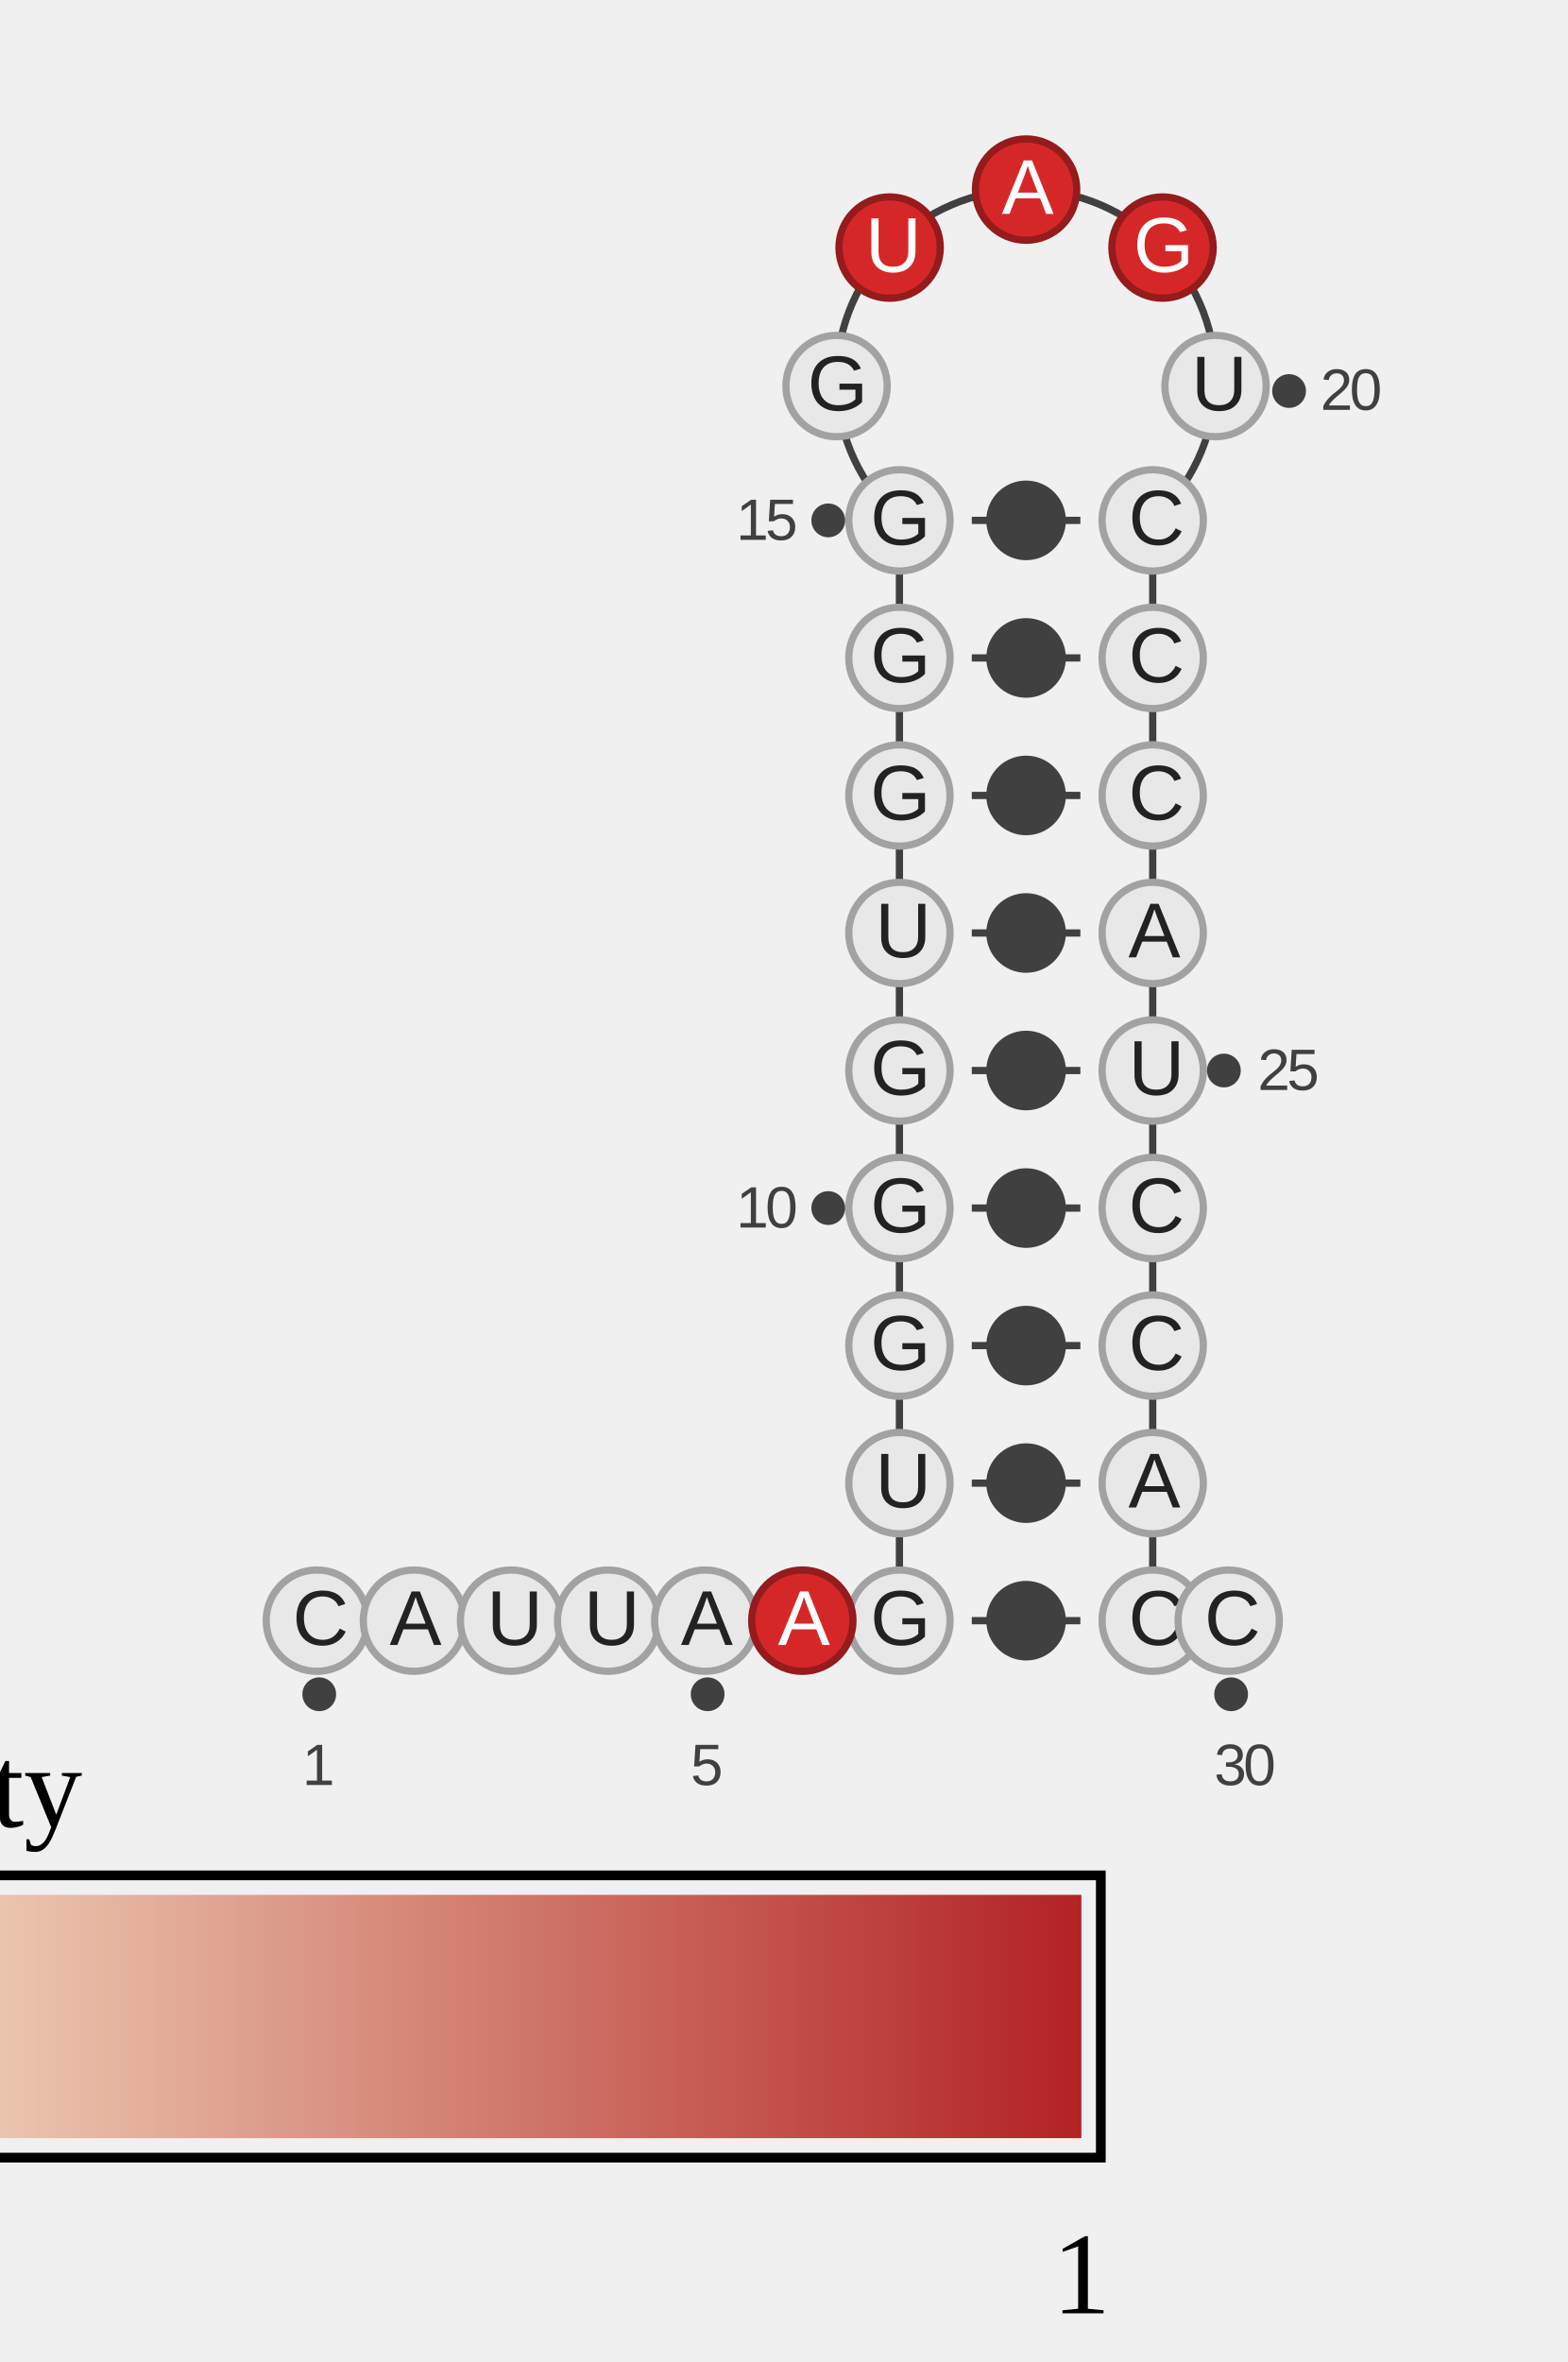
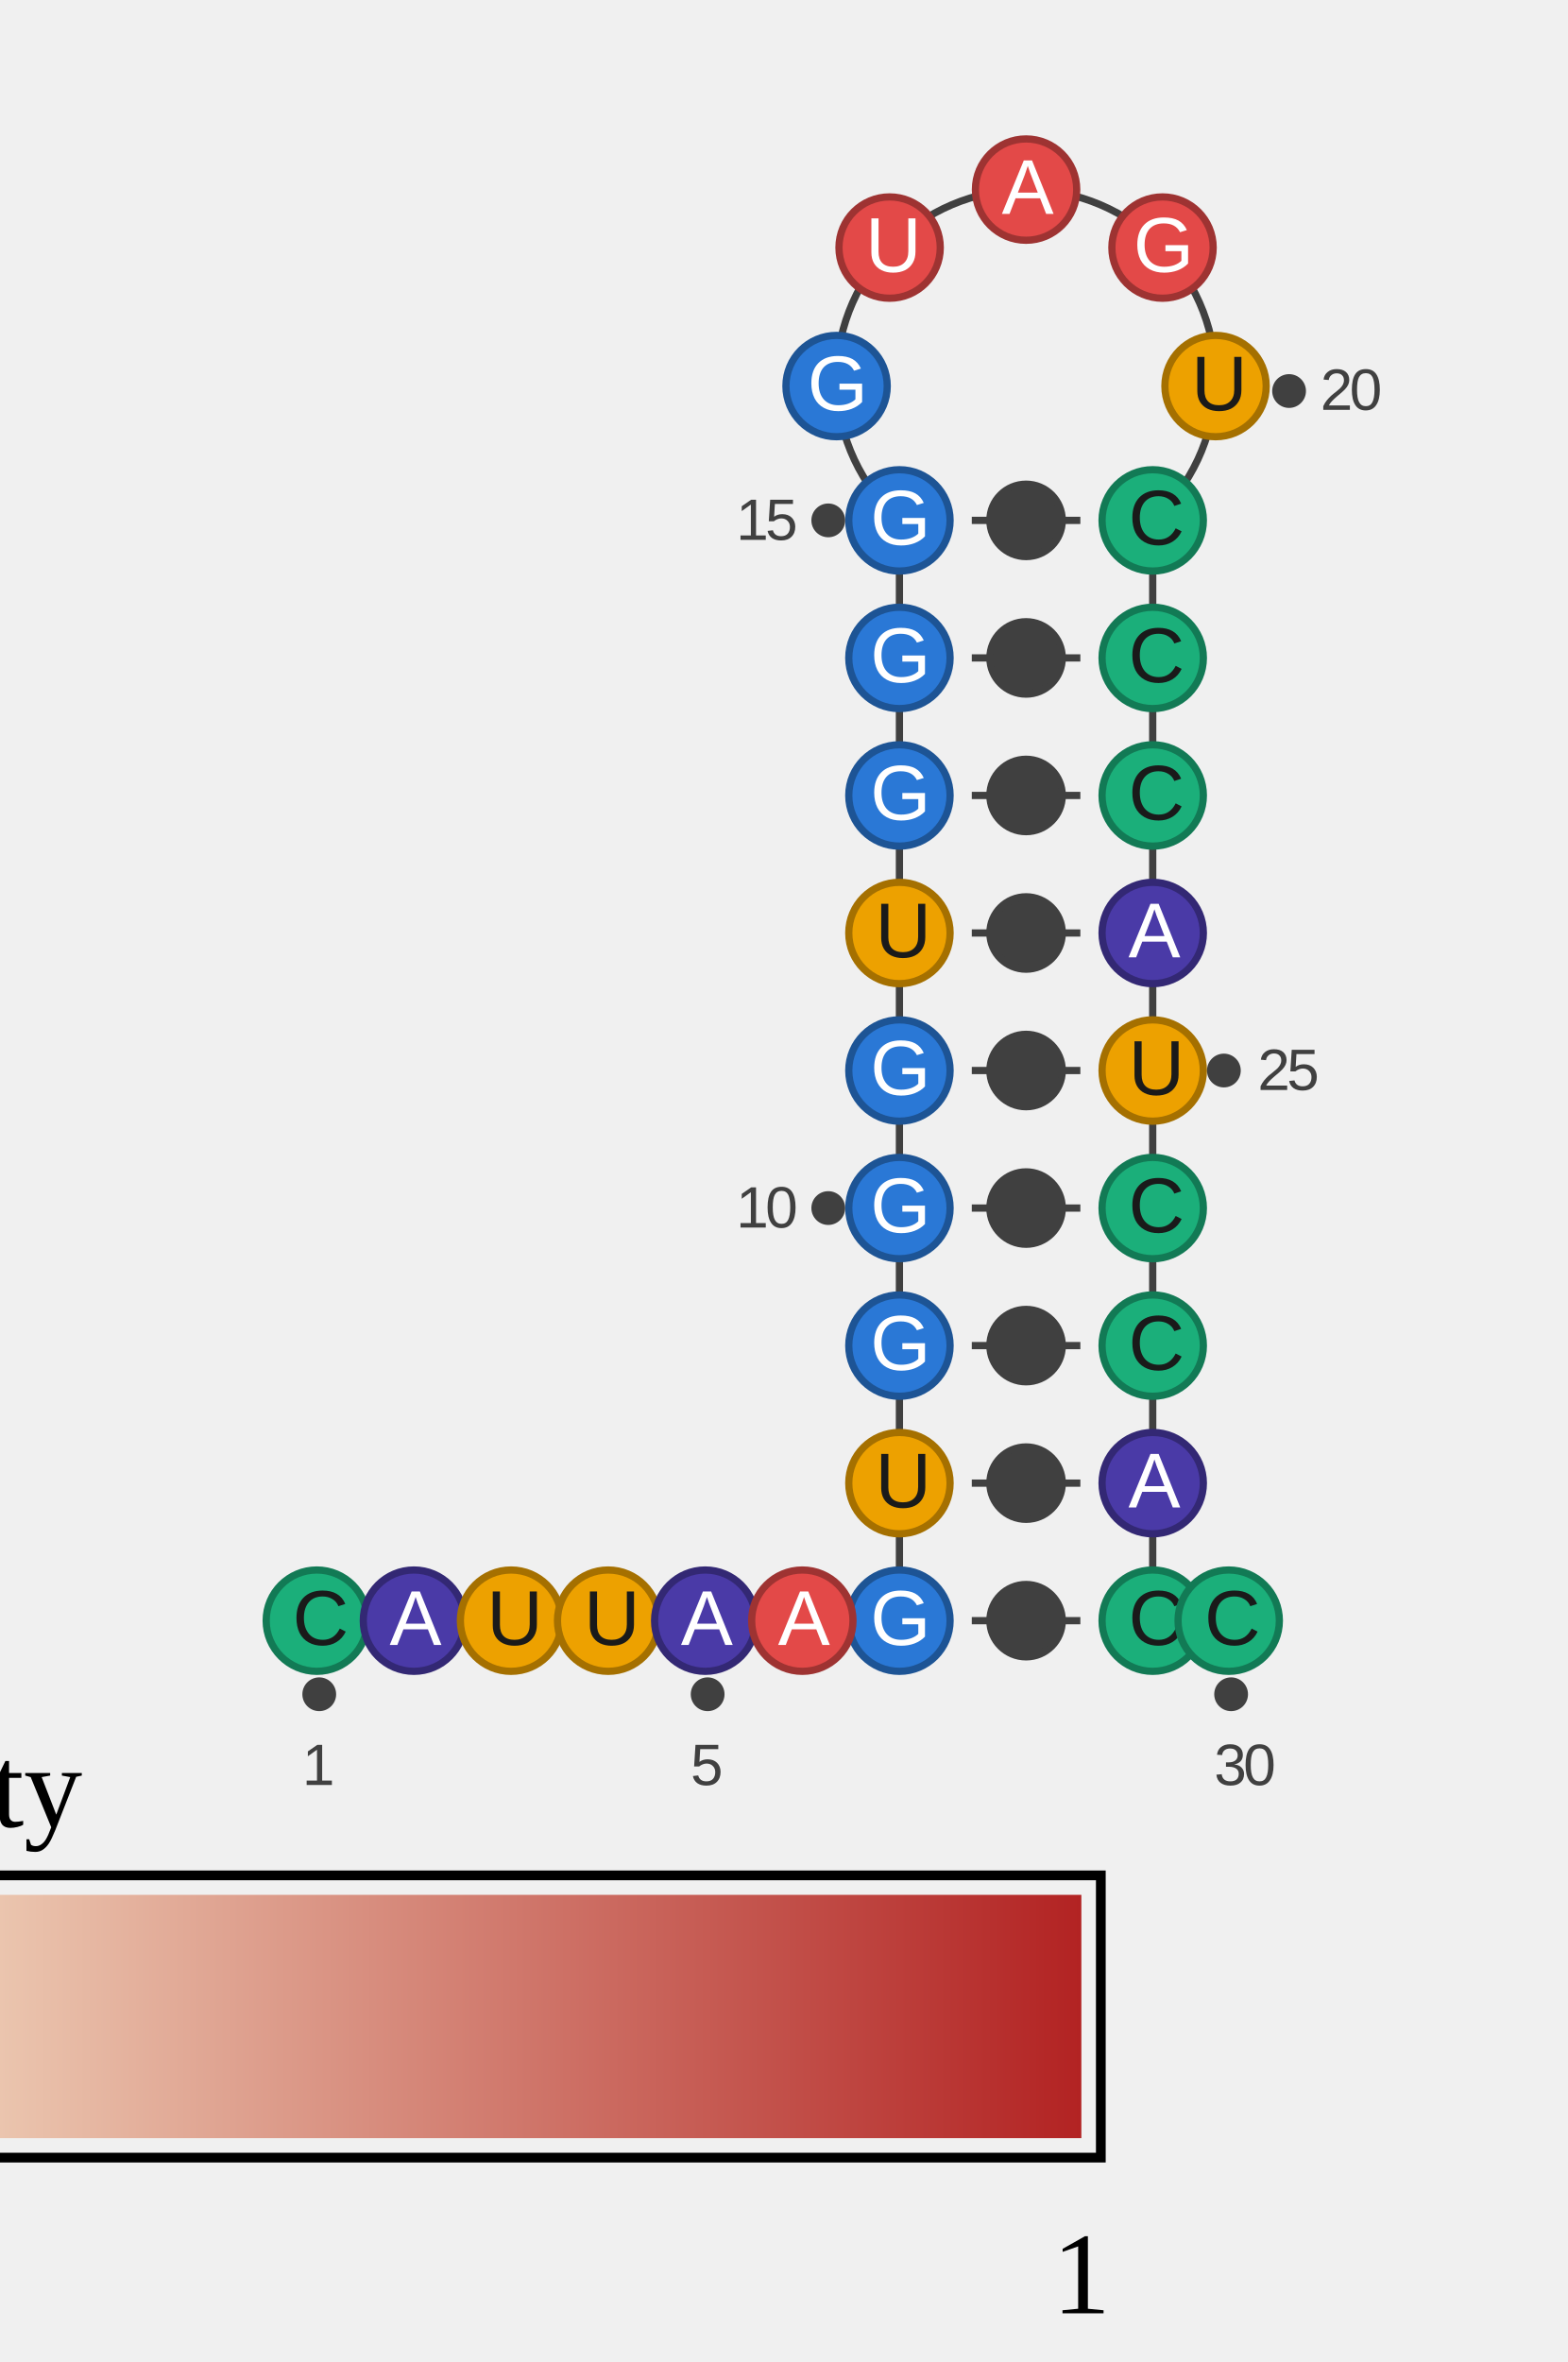
<svg xmlns="http://www.w3.org/2000/svg" width="161.134" height="242.691" viewBox="0 0 161.134 242.691">
  <path d="M 92.436 53.468 A 19.486 19.486 182.059 0 1 85.978 39.667" stroke="#404040" stroke-width="0.744" fill="none" />
  <path d="M 85.978 39.667 A 19.486 19.486 136.03 0 1 91.428 25.438" stroke="#404040" stroke-width="0.744" fill="none" />
  <path d="M 91.428 25.438 A 19.486 19.486 136.03 0 1 105.452 19.481" stroke="#404040" stroke-width="0.744" fill="none" />
  <path d="M 105.452 19.481 A 19.486 19.486 90.0 0 1 119.475 25.438" stroke="#404040" stroke-width="0.744" fill="none" />
  <path d="M 119.475 25.438 A 19.486 19.486 43.97 0 1 124.925 39.667" stroke="#404040" stroke-width="0.744" fill="none" />
  <path d="M 124.925 39.667 A 19.486 19.486 311.911 0 1 118.467 53.468" stroke="#404040" stroke-width="0.744" fill="none" />
  <g>
-     <circle cx="85.978" cy="39.667" r="5.206" stroke="#a2a2a2" stroke-width="0.744" fill="#e8e8e8" />
-     <text x="82.978" y="42.167" style="fill:#222222;font-family:Arial;font-size:8;">G</text>
-   </g>
-   <g>
-     <circle cx="91.428" cy="25.438" r="5.206" stroke="#951b1c" stroke-width="0.744" fill="#d62728" />
+     <circle cx="85.978" cy="39.667" r="5.206" stroke="#1d5495" stroke-width="0.744" fill="#2a78d6" />
+     <text x="82.978" y="42.167" style="fill:#ffffff;font-family:Arial;font-size:8;">G</text>
+   </g>
+   <g>
+     <circle cx="91.428" cy="25.438" r="5.206" stroke="#9e3332" stroke-width="0.744" fill="#e34948" />
    <text x="88.928" y="27.938" style="fill:#ffffff;font-family:Arial;font-size:8;">U</text>
  </g>
  <g>
-     <circle cx="105.452" cy="19.481" r="5.206" stroke="#951b1c" stroke-width="0.744" fill="#d62728" />
+     <circle cx="105.452" cy="19.481" r="5.206" stroke="#9e3332" stroke-width="0.744" fill="#e34948" />
    <text x="102.952" y="21.981" style="fill:#ffffff;font-family:Arial;font-size:8;">A</text>
  </g>
  <g>
-     <circle cx="119.475" cy="25.438" r="5.206" stroke="#951b1c" stroke-width="0.744" fill="#d62728" />
+     <circle cx="119.475" cy="25.438" r="5.206" stroke="#9e3332" stroke-width="0.744" fill="#e34948" />
    <text x="116.475" y="27.938" style="fill:#ffffff;font-family:Arial;font-size:8;">G</text>
  </g>
  <g>
-     <circle cx="124.925" cy="39.667" r="5.206" stroke="#a2a2a2" stroke-width="0.744" fill="#e8e8e8" />
-     <text x="122.425" y="42.167" style="fill:#222222;font-family:Arial;font-size:8;">U</text>
+     <circle cx="124.925" cy="39.667" r="5.206" stroke="#a57000" stroke-width="0.744" fill="#eda100" />
+     <text x="122.425" y="42.167" style="fill:#1a1a1a;font-family:Arial;font-size:8;">U</text>
  </g>
  <g>
    <text x="135.701" y="42.109" style="fill:#404040;font-family:Arial;font-size:6;">2</text>
  </g>
  <g>
    <text x="138.701" y="42.109" style="fill:#404040;font-family:Arial;font-size:6;">0</text>
  </g>
  <g>
    <circle cx="132.482" cy="40.178" r="1.735" stroke-width="0.0" fill="#404040" />
  </g>
  <line x1="92.436" y1="161.315" x2="92.436" y2="157.596" stroke="#404040" stroke-width="0.744" />
  <line x1="92.436" y1="147.183" x2="92.436" y2="143.464" stroke="#404040" stroke-width="0.744" />
  <line x1="92.436" y1="133.051" x2="92.436" y2="129.332" stroke="#404040" stroke-width="0.744" />
  <line x1="92.436" y1="118.92" x2="92.436" y2="115.201" stroke="#404040" stroke-width="0.744" />
  <line x1="92.436" y1="104.788" x2="92.436" y2="101.069" stroke="#404040" stroke-width="0.744" />
  <line x1="92.436" y1="90.656" x2="92.436" y2="86.938" stroke="#404040" stroke-width="0.744" />
  <line x1="92.436" y1="76.525" x2="92.436" y2="72.806" stroke="#404040" stroke-width="0.744" />
  <line x1="92.436" y1="62.393" x2="92.436" y2="58.674" stroke="#404040" stroke-width="0.744" />
  <line x1="118.467" y1="58.674" x2="118.467" y2="62.393" stroke="#404040" stroke-width="0.744" />
  <line x1="118.467" y1="72.806" x2="118.467" y2="76.525" stroke="#404040" stroke-width="0.744" />
  <line x1="118.467" y1="86.938" x2="118.467" y2="90.656" stroke="#404040" stroke-width="0.744" />
  <line x1="118.467" y1="101.069" x2="118.467" y2="104.788" stroke="#404040" stroke-width="0.744" />
  <line x1="118.467" y1="115.201" x2="118.467" y2="118.92" stroke="#404040" stroke-width="0.744" />
  <line x1="118.467" y1="129.332" x2="118.467" y2="133.051" stroke="#404040" stroke-width="0.744" />
  <line x1="118.467" y1="143.464" x2="118.467" y2="147.183" stroke="#404040" stroke-width="0.744" />
  <line x1="118.467" y1="157.596" x2="118.467" y2="161.315" stroke="#404040" stroke-width="0.744" />
  <line x1="99.873" y1="166.521" x2="101.733" y2="166.521" stroke="#404040" stroke-width="0.744" />
  <circle cx="105.452" cy="166.521" r="3.719" stroke="#404040" stroke-width="0.744" fill="#404040" />
  <line x1="109.17" y1="166.521" x2="111.03" y2="166.521" stroke="#404040" stroke-width="0.744" />
  <g>
-     <circle cx="92.436" cy="166.521" r="5.206" stroke="#a2a2a2" stroke-width="0.744" fill="#e8e8e8" />
-     <text x="89.436" y="169.021" style="fill:#222222;font-family:Arial;font-size:8;">G</text>
-   </g>
-   <g>
-     <circle cx="118.467" cy="166.521" r="5.206" stroke="#a2a2a2" stroke-width="0.744" fill="#e8e8e8" />
-     <text x="115.967" y="169.021" style="fill:#222222;font-family:Arial;font-size:8;">C</text>
+     <circle cx="92.436" cy="166.521" r="5.206" stroke="#1d5495" stroke-width="0.744" fill="#2a78d6" />
+     <text x="89.436" y="169.021" style="fill:#ffffff;font-family:Arial;font-size:8;">G</text>
+   </g>
+   <g>
+     <circle cx="118.467" cy="166.521" r="5.206" stroke="#127a55" stroke-width="0.744" fill="#1baf7a" />
+     <text x="115.967" y="169.021" style="fill:#1a1a1a;font-family:Arial;font-size:8;">C</text>
  </g>
  <line x1="99.873" y1="152.389" x2="101.733" y2="152.389" stroke="#404040" stroke-width="0.744" />
  <circle cx="105.452" cy="152.389" r="3.719" stroke="#404040" stroke-width="0.744" fill="#404040" />
  <line x1="109.17" y1="152.389" x2="111.03" y2="152.389" stroke="#404040" stroke-width="0.744" />
  <g>
-     <circle cx="92.436" cy="152.389" r="5.206" stroke="#a2a2a2" stroke-width="0.744" fill="#e8e8e8" />
-     <text x="89.936" y="154.889" style="fill:#222222;font-family:Arial;font-size:8;">U</text>
-   </g>
-   <g>
-     <circle cx="118.467" cy="152.389" r="5.206" stroke="#a2a2a2" stroke-width="0.744" fill="#e8e8e8" />
-     <text x="115.967" y="154.889" style="fill:#222222;font-family:Arial;font-size:8;">A</text>
+     <circle cx="92.436" cy="152.389" r="5.206" stroke="#a57000" stroke-width="0.744" fill="#eda100" />
+     <text x="89.936" y="154.889" style="fill:#1a1a1a;font-family:Arial;font-size:8;">U</text>
+   </g>
+   <g>
+     <circle cx="118.467" cy="152.389" r="5.206" stroke="#332874" stroke-width="0.744" fill="#4a3aa7" />
+     <text x="115.967" y="154.889" style="fill:#ffffff;font-family:Arial;font-size:8;">A</text>
  </g>
  <line x1="99.873" y1="138.258" x2="101.733" y2="138.258" stroke="#404040" stroke-width="0.744" />
  <circle cx="105.452" cy="138.258" r="3.719" stroke="#404040" stroke-width="0.744" fill="#404040" />
  <line x1="109.17" y1="138.258" x2="111.03" y2="138.258" stroke="#404040" stroke-width="0.744" />
  <g>
-     <circle cx="92.436" cy="138.258" r="5.206" stroke="#a2a2a2" stroke-width="0.744" fill="#e8e8e8" />
-     <text x="89.436" y="140.758" style="fill:#222222;font-family:Arial;font-size:8;">G</text>
-   </g>
-   <g>
-     <circle cx="118.467" cy="138.258" r="5.206" stroke="#a2a2a2" stroke-width="0.744" fill="#e8e8e8" />
-     <text x="115.967" y="140.758" style="fill:#222222;font-family:Arial;font-size:8;">C</text>
+     <circle cx="92.436" cy="138.258" r="5.206" stroke="#1d5495" stroke-width="0.744" fill="#2a78d6" />
+     <text x="89.436" y="140.758" style="fill:#ffffff;font-family:Arial;font-size:8;">G</text>
+   </g>
+   <g>
+     <circle cx="118.467" cy="138.258" r="5.206" stroke="#127a55" stroke-width="0.744" fill="#1baf7a" />
+     <text x="115.967" y="140.758" style="fill:#1a1a1a;font-family:Arial;font-size:8;">C</text>
  </g>
  <line x1="99.873" y1="124.126" x2="101.733" y2="124.126" stroke="#404040" stroke-width="0.744" />
  <circle cx="105.452" cy="124.126" r="3.719" stroke="#404040" stroke-width="0.744" fill="#404040" />
  <line x1="109.17" y1="124.126" x2="111.03" y2="124.126" stroke="#404040" stroke-width="0.744" />
  <g>
-     <circle cx="92.436" cy="124.126" r="5.206" stroke="#a2a2a2" stroke-width="0.744" fill="#e8e8e8" />
-     <text x="89.436" y="126.626" style="fill:#222222;font-family:Arial;font-size:8;">G</text>
+     <circle cx="92.436" cy="124.126" r="5.206" stroke="#1d5495" stroke-width="0.744" fill="#2a78d6" />
+     <text x="89.436" y="126.626" style="fill:#ffffff;font-family:Arial;font-size:8;">G</text>
  </g>
  <g>
    <text x="78.651" y="126.126" style="fill:#404040;font-family:Arial;font-size:6;">0</text>
  </g>
  <g>
    <text x="75.651" y="126.126" style="fill:#404040;font-family:Arial;font-size:6;">1</text>
  </g>
  <g>
    <circle cx="85.122" cy="124.126" r="1.735" stroke-width="0.0" fill="#404040" />
  </g>
  <g>
-     <circle cx="118.467" cy="124.126" r="5.206" stroke="#a2a2a2" stroke-width="0.744" fill="#e8e8e8" />
-     <text x="115.967" y="126.626" style="fill:#222222;font-family:Arial;font-size:8;">C</text>
+     <circle cx="118.467" cy="124.126" r="5.206" stroke="#127a55" stroke-width="0.744" fill="#1baf7a" />
+     <text x="115.967" y="126.626" style="fill:#1a1a1a;font-family:Arial;font-size:8;">C</text>
  </g>
  <line x1="99.873" y1="109.994" x2="101.733" y2="109.994" stroke="#404040" stroke-width="0.744" />
  <circle cx="105.452" cy="109.994" r="3.719" stroke="#404040" stroke-width="0.744" fill="#404040" />
  <line x1="109.17" y1="109.994" x2="111.03" y2="109.994" stroke="#404040" stroke-width="0.744" />
  <g>
-     <circle cx="92.436" cy="109.994" r="5.206" stroke="#a2a2a2" stroke-width="0.744" fill="#e8e8e8" />
-     <text x="89.436" y="112.494" style="fill:#222222;font-family:Arial;font-size:8;">G</text>
-   </g>
-   <g>
-     <circle cx="118.467" cy="109.994" r="5.206" stroke="#a2a2a2" stroke-width="0.744" fill="#e8e8e8" />
-     <text x="115.967" y="112.494" style="fill:#222222;font-family:Arial;font-size:8;">U</text>
+     <circle cx="92.436" cy="109.994" r="5.206" stroke="#1d5495" stroke-width="0.744" fill="#2a78d6" />
+     <text x="89.436" y="112.494" style="fill:#ffffff;font-family:Arial;font-size:8;">G</text>
+   </g>
+   <g>
+     <circle cx="118.467" cy="109.994" r="5.206" stroke="#a57000" stroke-width="0.744" fill="#eda100" />
+     <text x="115.967" y="112.494" style="fill:#1a1a1a;font-family:Arial;font-size:8;">U</text>
  </g>
  <g>
    <text x="129.252" y="111.994" style="fill:#404040;font-family:Arial;font-size:6;">2</text>
  </g>
  <g>
    <text x="132.252" y="111.994" style="fill:#404040;font-family:Arial;font-size:6;">5</text>
  </g>
  <g>
    <circle cx="125.781" cy="109.994" r="1.735" stroke-width="0.0" fill="#404040" />
  </g>
  <line x1="99.873" y1="95.863" x2="101.733" y2="95.863" stroke="#404040" stroke-width="0.744" />
  <circle cx="105.452" cy="95.863" r="3.719" stroke="#404040" stroke-width="0.744" fill="#404040" />
  <line x1="109.17" y1="95.863" x2="111.03" y2="95.863" stroke="#404040" stroke-width="0.744" />
  <g>
-     <circle cx="92.436" cy="95.863" r="5.206" stroke="#a2a2a2" stroke-width="0.744" fill="#e8e8e8" />
-     <text x="89.936" y="98.363" style="fill:#222222;font-family:Arial;font-size:8;">U</text>
-   </g>
-   <g>
-     <circle cx="118.467" cy="95.863" r="5.206" stroke="#a2a2a2" stroke-width="0.744" fill="#e8e8e8" />
-     <text x="115.967" y="98.363" style="fill:#222222;font-family:Arial;font-size:8;">A</text>
+     <circle cx="92.436" cy="95.863" r="5.206" stroke="#a57000" stroke-width="0.744" fill="#eda100" />
+     <text x="89.936" y="98.363" style="fill:#1a1a1a;font-family:Arial;font-size:8;">U</text>
+   </g>
+   <g>
+     <circle cx="118.467" cy="95.863" r="5.206" stroke="#332874" stroke-width="0.744" fill="#4a3aa7" />
+     <text x="115.967" y="98.363" style="fill:#ffffff;font-family:Arial;font-size:8;">A</text>
  </g>
  <line x1="99.873" y1="81.731" x2="101.733" y2="81.731" stroke="#404040" stroke-width="0.744" />
  <circle cx="105.452" cy="81.731" r="3.719" stroke="#404040" stroke-width="0.744" fill="#404040" />
  <line x1="109.17" y1="81.731" x2="111.03" y2="81.731" stroke="#404040" stroke-width="0.744" />
  <g>
-     <circle cx="92.436" cy="81.731" r="5.206" stroke="#a2a2a2" stroke-width="0.744" fill="#e8e8e8" />
-     <text x="89.436" y="84.231" style="fill:#222222;font-family:Arial;font-size:8;">G</text>
-   </g>
-   <g>
-     <circle cx="118.467" cy="81.731" r="5.206" stroke="#a2a2a2" stroke-width="0.744" fill="#e8e8e8" />
-     <text x="115.967" y="84.231" style="fill:#222222;font-family:Arial;font-size:8;">C</text>
+     <circle cx="92.436" cy="81.731" r="5.206" stroke="#1d5495" stroke-width="0.744" fill="#2a78d6" />
+     <text x="89.436" y="84.231" style="fill:#ffffff;font-family:Arial;font-size:8;">G</text>
+   </g>
+   <g>
+     <circle cx="118.467" cy="81.731" r="5.206" stroke="#127a55" stroke-width="0.744" fill="#1baf7a" />
+     <text x="115.967" y="84.231" style="fill:#1a1a1a;font-family:Arial;font-size:8;">C</text>
  </g>
  <line x1="99.873" y1="67.6" x2="101.733" y2="67.6" stroke="#404040" stroke-width="0.744" />
  <circle cx="105.452" cy="67.6" r="3.719" stroke="#404040" stroke-width="0.744" fill="#404040" />
  <line x1="109.17" y1="67.6" x2="111.03" y2="67.6" stroke="#404040" stroke-width="0.744" />
  <g>
-     <circle cx="92.436" cy="67.6" r="5.206" stroke="#a2a2a2" stroke-width="0.744" fill="#e8e8e8" />
-     <text x="89.436" y="70.1" style="fill:#222222;font-family:Arial;font-size:8;">G</text>
-   </g>
-   <g>
-     <circle cx="118.467" cy="67.6" r="5.206" stroke="#a2a2a2" stroke-width="0.744" fill="#e8e8e8" />
-     <text x="115.967" y="70.1" style="fill:#222222;font-family:Arial;font-size:8;">C</text>
+     <circle cx="92.436" cy="67.6" r="5.206" stroke="#1d5495" stroke-width="0.744" fill="#2a78d6" />
+     <text x="89.436" y="70.1" style="fill:#ffffff;font-family:Arial;font-size:8;">G</text>
+   </g>
+   <g>
+     <circle cx="118.467" cy="67.6" r="5.206" stroke="#127a55" stroke-width="0.744" fill="#1baf7a" />
+     <text x="115.967" y="70.1" style="fill:#1a1a1a;font-family:Arial;font-size:8;">C</text>
  </g>
  <line x1="99.873" y1="53.468" x2="101.733" y2="53.468" stroke="#404040" stroke-width="0.744" />
  <circle cx="105.452" cy="53.468" r="3.719" stroke="#404040" stroke-width="0.744" fill="#404040" />
  <line x1="109.17" y1="53.468" x2="111.03" y2="53.468" stroke="#404040" stroke-width="0.744" />
  <g>
-     <circle cx="92.436" cy="53.468" r="5.206" stroke="#a2a2a2" stroke-width="0.744" fill="#e8e8e8" />
-     <text x="89.436" y="55.968" style="fill:#222222;font-family:Arial;font-size:8;">G</text>
+     <circle cx="92.436" cy="53.468" r="5.206" stroke="#1d5495" stroke-width="0.744" fill="#2a78d6" />
+     <text x="89.436" y="55.968" style="fill:#ffffff;font-family:Arial;font-size:8;">G</text>
  </g>
  <g>
    <text x="78.651" y="55.468" style="fill:#404040;font-family:Arial;font-size:6;">5</text>
  </g>
  <g>
    <text x="75.651" y="55.468" style="fill:#404040;font-family:Arial;font-size:6;">1</text>
  </g>
  <g>
    <circle cx="85.122" cy="53.468" r="1.735" stroke-width="0.0" fill="#404040" />
  </g>
  <g>
-     <circle cx="118.467" cy="53.468" r="5.206" stroke="#a2a2a2" stroke-width="0.744" fill="#e8e8e8" />
-     <text x="115.967" y="55.968" style="fill:#222222;font-family:Arial;font-size:8;">C</text>
+     <circle cx="118.467" cy="53.468" r="5.206" stroke="#127a55" stroke-width="0.744" fill="#1baf7a" />
+     <text x="115.967" y="55.968" style="fill:#1a1a1a;font-family:Arial;font-size:8;">C</text>
  </g>
  <line x1="37.768" y1="166.521" x2="37.335" y2="166.521" stroke="#404040" stroke-width="0.744" />
  <line x1="47.747" y1="166.521" x2="47.313" y2="166.521" stroke="#404040" stroke-width="0.744" />
  <line x1="57.726" y1="166.521" x2="57.292" y2="166.521" stroke="#404040" stroke-width="0.744" />
  <line x1="67.705" y1="166.521" x2="67.271" y2="166.521" stroke="#404040" stroke-width="0.744" />
  <line x1="77.684" y1="166.521" x2="77.25" y2="166.521" stroke="#404040" stroke-width="0.744" />
  <line x1="87.663" y1="166.521" x2="87.229" y2="166.521" stroke="#404040" stroke-width="0.744" />
  <g>
-     <circle cx="32.562" cy="166.521" r="5.206" stroke="#a2a2a2" stroke-width="0.744" fill="#e8e8e8" />
-     <text x="30.062" y="169.021" style="fill:#222222;font-family:Arial;font-size:8;">C</text>
+     <circle cx="32.562" cy="166.521" r="5.206" stroke="#127a55" stroke-width="0.744" fill="#1baf7a" />
+     <text x="30.062" y="169.021" style="fill:#1a1a1a;font-family:Arial;font-size:8;">C</text>
  </g>
  <g>
    <text x="31.062" y="183.409" style="fill:#404040;font-family:Arial;font-size:6;">1</text>
  </g>
  <g>
    <circle cx="32.81" cy="174.083" r="1.735" stroke-width="0.0" fill="#404040" />
  </g>
  <g>
-     <circle cx="42.541" cy="166.521" r="5.206" stroke="#a2a2a2" stroke-width="0.744" fill="#e8e8e8" />
-     <text x="40.041" y="169.021" style="fill:#222222;font-family:Arial;font-size:8;">A</text>
-   </g>
-   <g>
-     <circle cx="52.52" cy="166.521" r="5.206" stroke="#a2a2a2" stroke-width="0.744" fill="#e8e8e8" />
-     <text x="50.02" y="169.021" style="fill:#222222;font-family:Arial;font-size:8;">U</text>
-   </g>
-   <g>
-     <circle cx="62.499" cy="166.521" r="5.206" stroke="#a2a2a2" stroke-width="0.744" fill="#e8e8e8" />
-     <text x="59.999" y="169.021" style="fill:#222222;font-family:Arial;font-size:8;">U</text>
-   </g>
-   <g>
-     <circle cx="72.478" cy="166.521" r="5.206" stroke="#a2a2a2" stroke-width="0.744" fill="#e8e8e8" />
-     <text x="69.978" y="169.021" style="fill:#222222;font-family:Arial;font-size:8;">A</text>
+     <circle cx="42.541" cy="166.521" r="5.206" stroke="#332874" stroke-width="0.744" fill="#4a3aa7" />
+     <text x="40.041" y="169.021" style="fill:#ffffff;font-family:Arial;font-size:8;">A</text>
+   </g>
+   <g>
+     <circle cx="52.52" cy="166.521" r="5.206" stroke="#a57000" stroke-width="0.744" fill="#eda100" />
+     <text x="50.02" y="169.021" style="fill:#1a1a1a;font-family:Arial;font-size:8;">U</text>
+   </g>
+   <g>
+     <circle cx="62.499" cy="166.521" r="5.206" stroke="#a57000" stroke-width="0.744" fill="#eda100" />
+     <text x="59.999" y="169.021" style="fill:#1a1a1a;font-family:Arial;font-size:8;">U</text>
+   </g>
+   <g>
+     <circle cx="72.478" cy="166.521" r="5.206" stroke="#332874" stroke-width="0.744" fill="#4a3aa7" />
+     <text x="69.978" y="169.021" style="fill:#ffffff;font-family:Arial;font-size:8;">A</text>
  </g>
  <g>
    <text x="70.978" y="183.409" style="fill:#404040;font-family:Arial;font-size:6;">5</text>
  </g>
  <g>
    <circle cx="72.726" cy="174.083" r="1.735" stroke-width="0.0" fill="#404040" />
  </g>
  <g>
-     <circle cx="82.457" cy="166.521" r="5.206" stroke="#951b1c" stroke-width="0.744" fill="#d62728" />
+     <circle cx="82.457" cy="166.521" r="5.206" stroke="#9e3332" stroke-width="0.744" fill="#e34948" />
    <text x="79.957" y="169.021" style="fill:#ffffff;font-family:Arial;font-size:8;">A</text>
  </g>
  <line x1="123.674" y1="166.521" x2="121.071" y2="166.521" stroke="#404040" stroke-width="0.744" />
  <g>
-     <circle cx="126.277" cy="166.521" r="5.206" stroke="#a2a2a2" stroke-width="0.744" fill="#e8e8e8" />
-     <text x="123.777" y="169.021" style="fill:#222222;font-family:Arial;font-size:8;">C</text>
+     <circle cx="126.277" cy="166.521" r="5.206" stroke="#127a55" stroke-width="0.744" fill="#1baf7a" />
+     <text x="123.777" y="169.021" style="fill:#1a1a1a;font-family:Arial;font-size:8;">C</text>
  </g>
  <g>
    <text x="124.777" y="183.409" style="fill:#404040;font-family:Arial;font-size:6;">3</text>
  </g>
  <g>
    <text x="127.777" y="183.409" style="fill:#404040;font-family:Arial;font-size:6;">0</text>
  </g>
  <g>
    <circle cx="126.525" cy="174.083" r="1.735" stroke-width="0.0" fill="#404040" />
  </g>
  <defs>
    <linearGradient id="reactivities_scale" x1="0%" x2="100%" y1="0%" y2="0%">
      <stop offset="0%" stop-color="lightyellow" />
      <stop offset="100%" stop-color="firebrick" />
    </linearGradient>
  </defs>
  <rect fill="url(#reactivities_scale)" x="-38.866" y="194.691" width="150" height="25" />
  <rect fill="none" x="-40.866" y="192.691" width="154" height="29" stroke="black" stroke-width="1" />
  <text text-anchor="middle" x="-38.866" y="237.691">0</text>
  <text text-anchor="middle" x="111.134" y="237.691">1</text>
  <text text-anchor="start" x="-40.866" y="187.691">Reactivity</text>
</svg>
